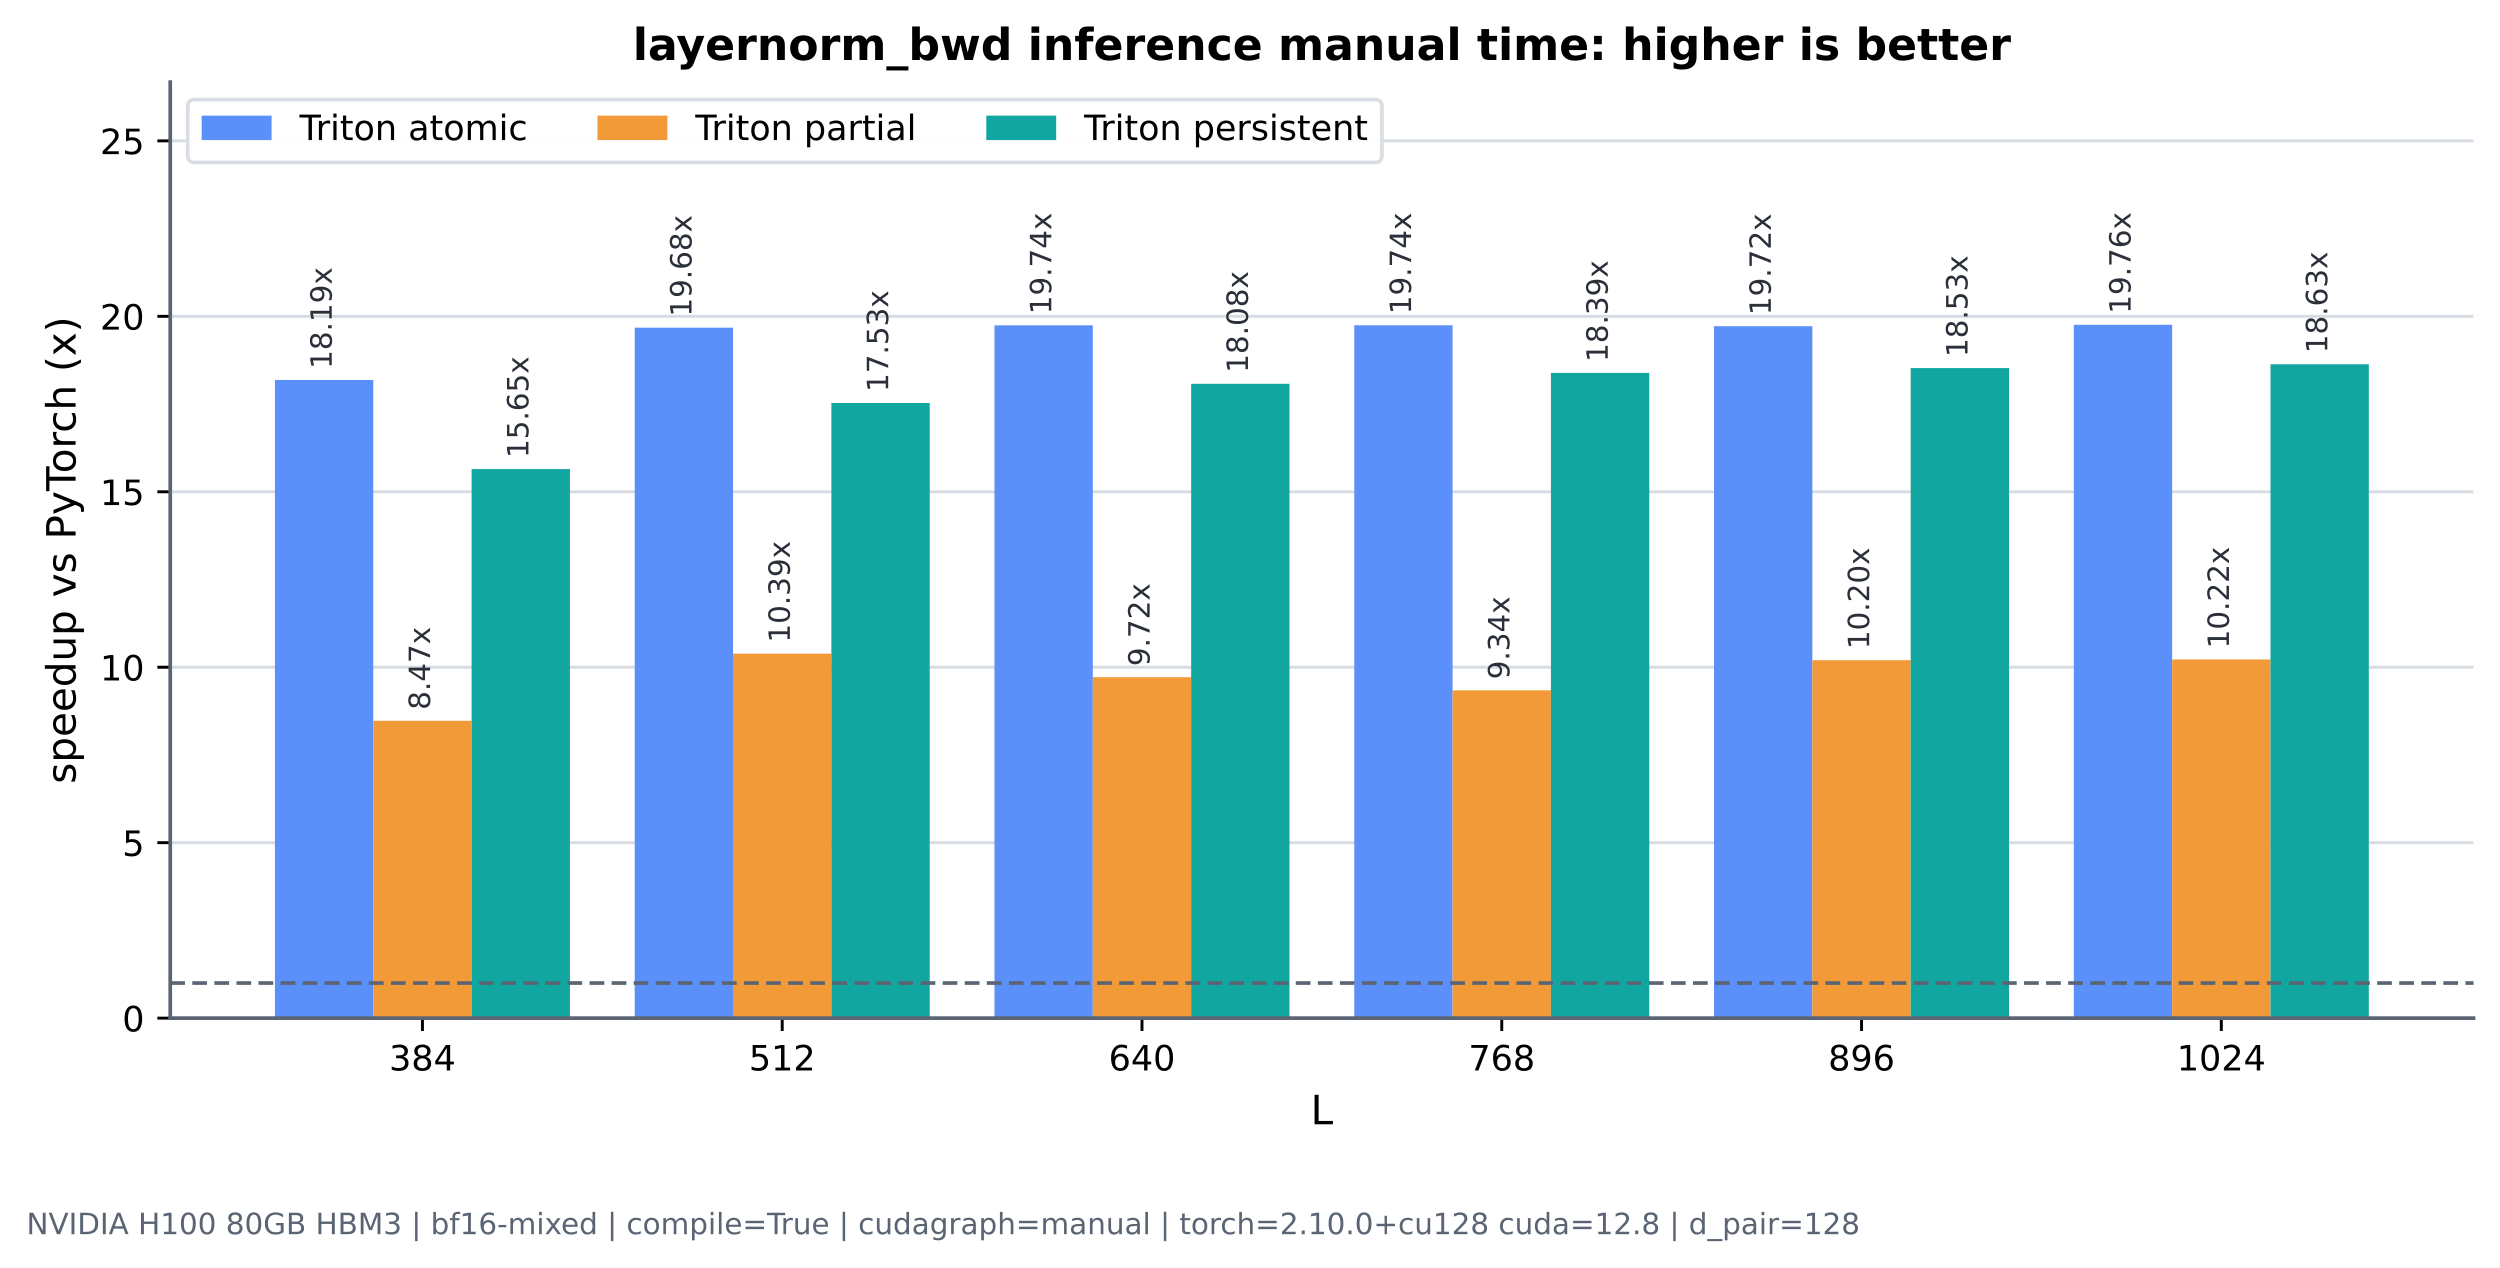
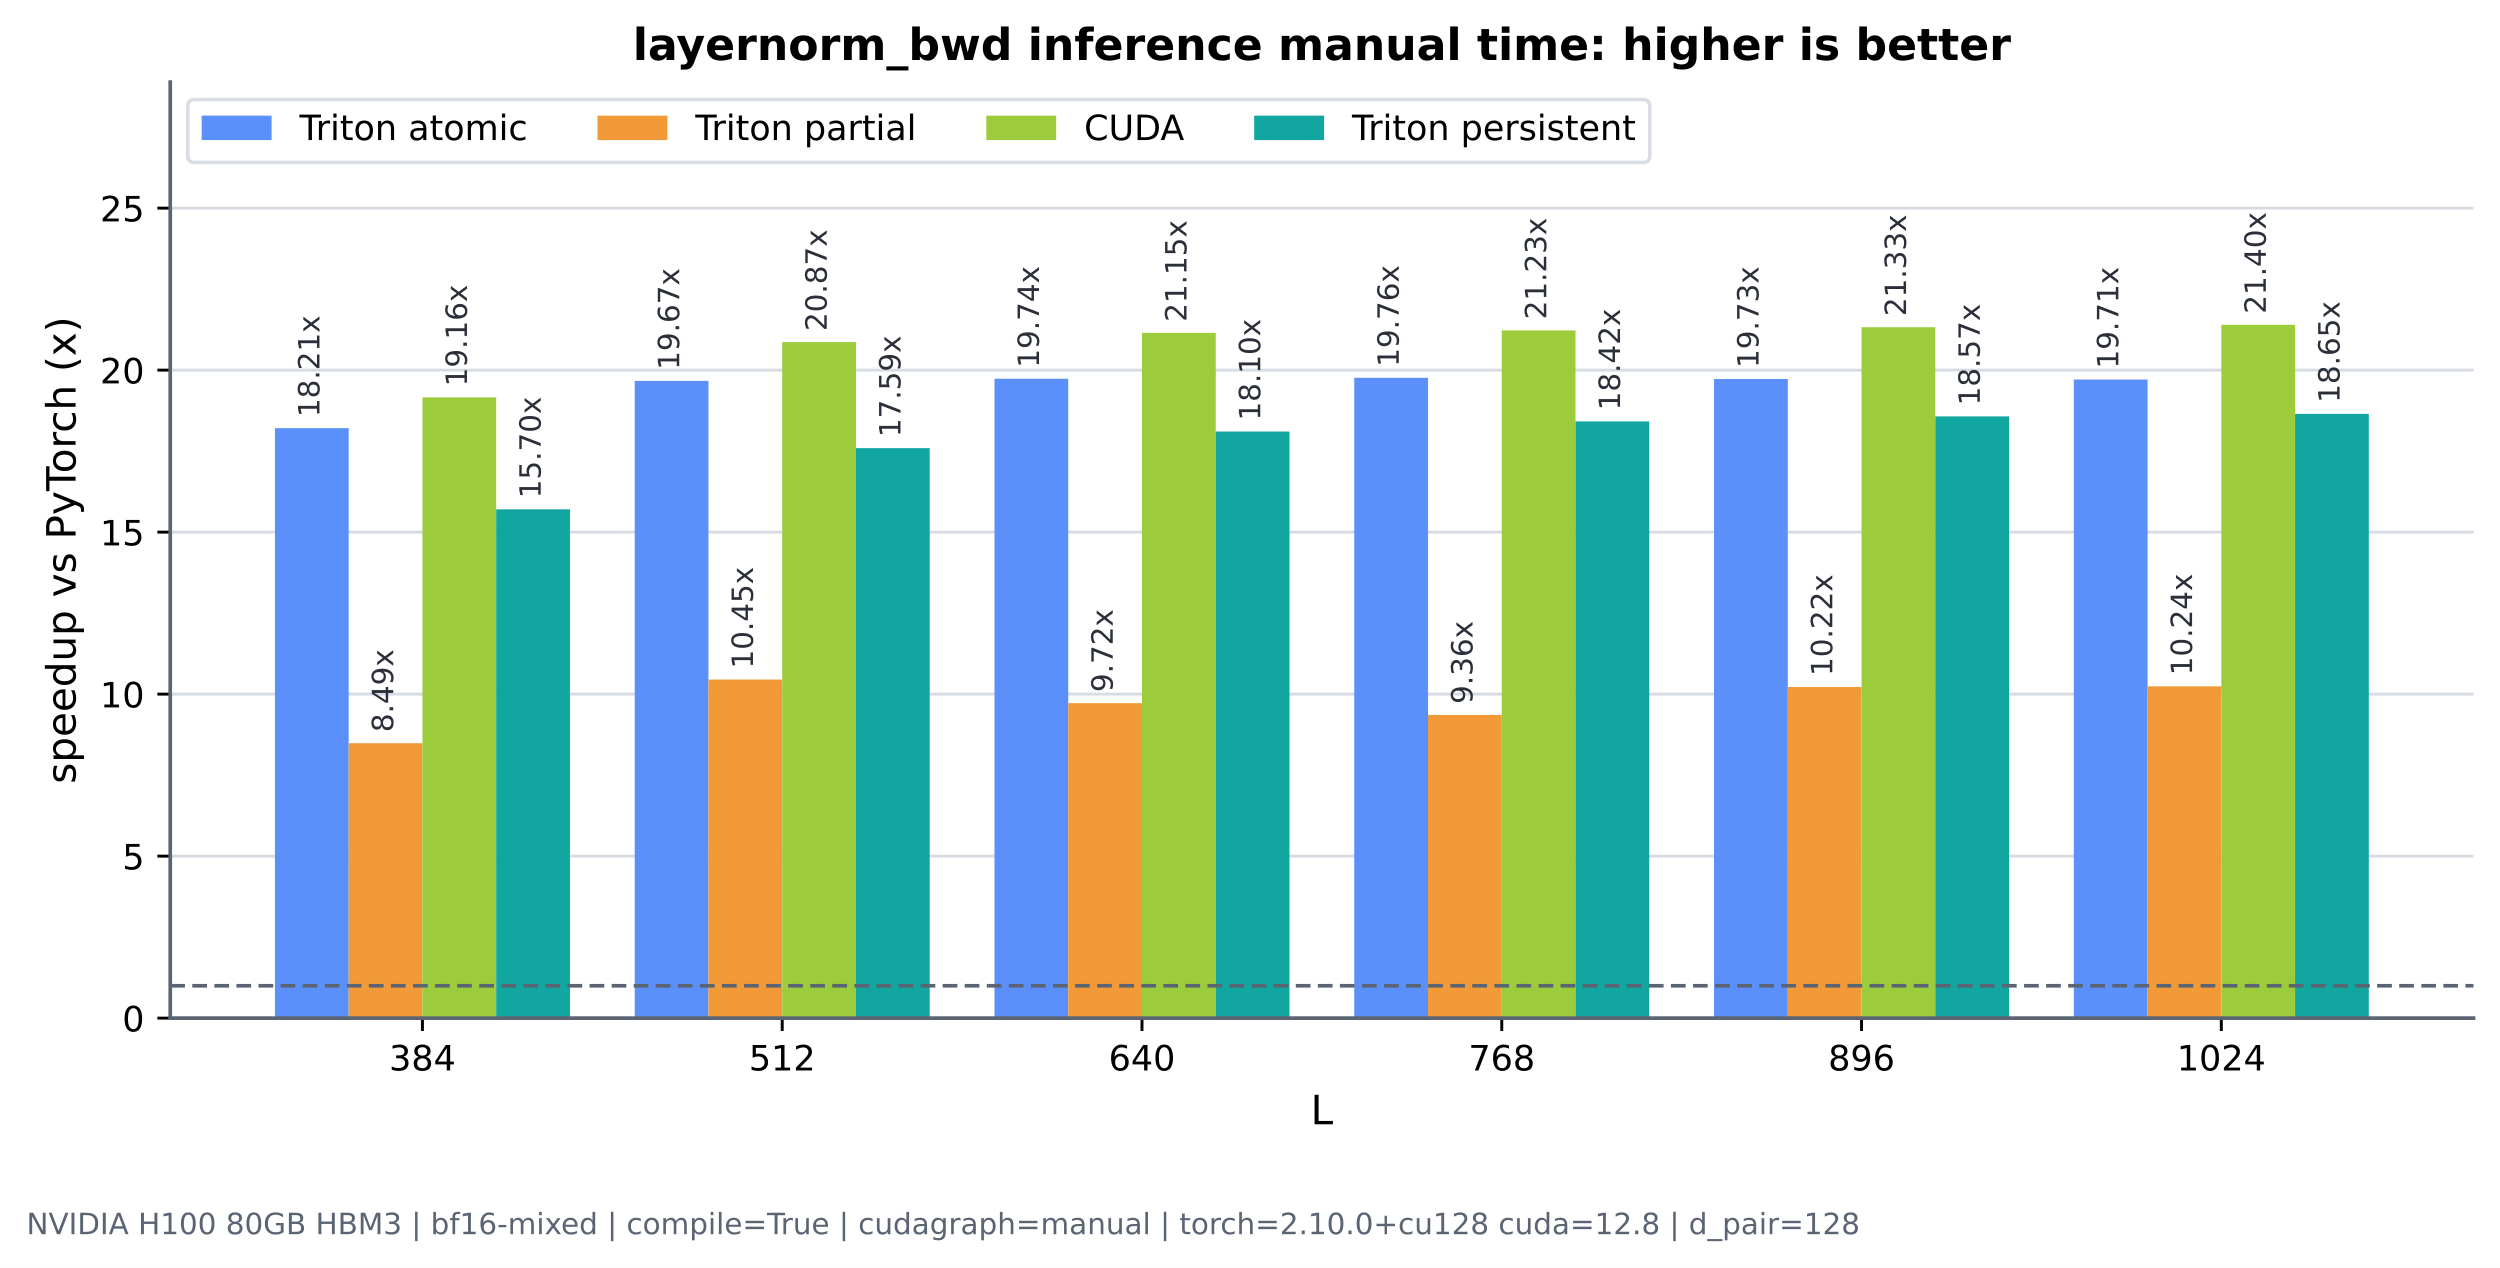
<svg xmlns="http://www.w3.org/2000/svg" xmlns:xlink="http://www.w3.org/1999/xlink" width="679.68pt" height="344.665pt" viewBox="0 0 679.68 344.665" version="1.1">
  <defs>
    <style type="text/css">*{stroke-linejoin: round; stroke-linecap: butt}</style>
  </defs>
  <g id="figure_1">
    <g id="patch_1">
      <path d="M 0 344.665  L 679.68 344.665  L 679.68 0  L 0 0  z " style="fill: #ffffff" />
    </g>
    <g id="axes_1">
      <g id="patch_2">
        <path d="M 46.283 276.805  L 672.48 276.805  L 672.48 22.318  L 46.283 22.318  z " style="fill: #ffffff" />
      </g>
      <g id="matplotlib.axis_1">
        <g id="xtick_1">
          <g id="line2d_1">
            <defs>
-               <path id="mda824e04b2" d="M 0 0  L 0 3.5  " style="stroke: #000000; stroke-width: 0.8" />
+               <path id="m2a8825646f" d="M 0 0  L 0 3.5  " style="stroke: #000000; stroke-width: 0.8" />
            </defs>
            <g>
-               <use xlink:href="#mda824e04b2" x="114.849" y="276.805" style="stroke: #000000; stroke-width: 0.8" />
+               <use xlink:href="#m2a8825646f" x="114.849" y="276.805" style="stroke: #000000; stroke-width: 0.8" />
            </g>
          </g>
          <g id="text_1">
            <text style="font-size: 9.5px; font-family: 'DejaVu Sans', 'Arial', 'Helvetica', sans-serif; text-anchor: middle" x="114.849" y="291.023" transform="rotate(-0 114.8493 291.0227)">384</text>
          </g>
        </g>
        <g id="xtick_2">
          <g id="line2d_2">
            <g>
-               <use xlink:href="#mda824e04b2" x="212.662" y="276.805" style="stroke: #000000; stroke-width: 0.8" />
+               <use xlink:href="#m2a8825646f" x="212.662" y="276.805" style="stroke: #000000; stroke-width: 0.8" />
            </g>
          </g>
          <g id="text_2">
            <text style="font-size: 9.5px; font-family: 'DejaVu Sans', 'Arial', 'Helvetica', sans-serif; text-anchor: middle" x="212.662" y="291.023" transform="rotate(-0 212.6621 291.0227)">512</text>
          </g>
        </g>
        <g id="xtick_3">
          <g id="line2d_3">
            <g>
-               <use xlink:href="#mda824e04b2" x="310.475" y="276.805" style="stroke: #000000; stroke-width: 0.8" />
+               <use xlink:href="#m2a8825646f" x="310.475" y="276.805" style="stroke: #000000; stroke-width: 0.8" />
            </g>
          </g>
          <g id="text_3">
            <text style="font-size: 9.5px; font-family: 'DejaVu Sans', 'Arial', 'Helvetica', sans-serif; text-anchor: middle" x="310.475" y="291.023" transform="rotate(-0 310.4749 291.0227)">640</text>
          </g>
        </g>
        <g id="xtick_4">
          <g id="line2d_4">
            <g>
-               <use xlink:href="#mda824e04b2" x="408.288" y="276.805" style="stroke: #000000; stroke-width: 0.8" />
+               <use xlink:href="#m2a8825646f" x="408.288" y="276.805" style="stroke: #000000; stroke-width: 0.8" />
            </g>
          </g>
          <g id="text_4">
            <text style="font-size: 9.5px; font-family: 'DejaVu Sans', 'Arial', 'Helvetica', sans-serif; text-anchor: middle" x="408.288" y="291.023" transform="rotate(-0 408.2877 291.0227)">768</text>
          </g>
        </g>
        <g id="xtick_5">
          <g id="line2d_5">
            <g>
-               <use xlink:href="#mda824e04b2" x="506.1" y="276.805" style="stroke: #000000; stroke-width: 0.8" />
+               <use xlink:href="#m2a8825646f" x="506.1" y="276.805" style="stroke: #000000; stroke-width: 0.8" />
            </g>
          </g>
          <g id="text_5">
            <text style="font-size: 9.5px; font-family: 'DejaVu Sans', 'Arial', 'Helvetica', sans-serif; text-anchor: middle" x="506.1" y="291.023" transform="rotate(-0 506.1005 291.0227)">896</text>
          </g>
        </g>
        <g id="xtick_6">
          <g id="line2d_6">
            <g>
-               <use xlink:href="#mda824e04b2" x="603.913" y="276.805" style="stroke: #000000; stroke-width: 0.8" />
+               <use xlink:href="#m2a8825646f" x="603.913" y="276.805" style="stroke: #000000; stroke-width: 0.8" />
            </g>
          </g>
          <g id="text_6">
            <text style="font-size: 9.5px; font-family: 'DejaVu Sans', 'Arial', 'Helvetica', sans-serif; text-anchor: middle" x="603.913" y="291.023" transform="rotate(-0 603.9132 291.0227)">1024</text>
          </g>
        </g>
        <g id="text_7">
          <text style="font-size: 11px; font-family: 'DejaVu Sans', 'Arial', 'Helvetica', sans-serif; text-anchor: middle" x="359.381" y="305.662" transform="rotate(-0 359.3813 305.6624)">L</text>
        </g>
      </g>
      <g id="matplotlib.axis_2">
        <g id="ytick_1">
          <g id="line2d_7">
-             <path d="M 46.283 276.805  L 672.48 276.805  " clip-path="url(#p039802eb93)" style="fill: none; stroke: #d7dce3; stroke-width: 0.8; stroke-linecap: square" />
+             <path d="M 46.283 276.805  L 672.48 276.805  " clip-path="url(#pdec5c0b102)" style="fill: none; stroke: #d7dce3; stroke-width: 0.8; stroke-linecap: square" />
          </g>
          <g id="line2d_8">
            <defs>
-               <path id="m40c9f92355" d="M 0 0  L -3.5 0  " style="stroke: #000000; stroke-width: 0.8" />
+               <path id="mae7133f3ff" d="M 0 0  L -3.5 0  " style="stroke: #000000; stroke-width: 0.8" />
            </defs>
            <g>
-               <use xlink:href="#m40c9f92355" x="46.283" y="276.805" style="stroke: #000000; stroke-width: 0.8" />
+               <use xlink:href="#mae7133f3ff" x="46.283" y="276.805" style="stroke: #000000; stroke-width: 0.8" />
            </g>
          </g>
          <g id="text_8">
            <text style="font-size: 9.5px; font-family: 'DejaVu Sans', 'Arial', 'Helvetica', sans-serif; text-anchor: end" x="39.283" y="280.414" transform="rotate(-0 39.28258 280.4138)">0</text>
          </g>
        </g>
        <g id="ytick_2">
          <g id="line2d_9">
-             <path d="M 46.283 229.103  L 672.48 229.103  " clip-path="url(#p039802eb93)" style="fill: none; stroke: #d7dce3; stroke-width: 0.8; stroke-linecap: square" />
+             <path d="M 46.283 232.762  L 672.48 232.762  " clip-path="url(#pdec5c0b102)" style="fill: none; stroke: #d7dce3; stroke-width: 0.8; stroke-linecap: square" />
          </g>
          <g id="line2d_10">
            <g>
-               <use xlink:href="#m40c9f92355" x="46.283" y="229.103" style="stroke: #000000; stroke-width: 0.8" />
+               <use xlink:href="#mae7133f3ff" x="46.283" y="232.762" style="stroke: #000000; stroke-width: 0.8" />
            </g>
          </g>
          <g id="text_9">
-             <text style="font-size: 9.5px; font-family: 'DejaVu Sans', 'Arial', 'Helvetica', sans-serif; text-anchor: end" x="39.283" y="232.712" transform="rotate(-0 39.28258 232.7119)">5</text>
+             <text style="font-size: 9.5px; font-family: 'DejaVu Sans', 'Arial', 'Helvetica', sans-serif; text-anchor: end" x="39.283" y="236.37" transform="rotate(-0 39.28258 236.3704)">5</text>
          </g>
        </g>
        <g id="ytick_3">
          <g id="line2d_11">
-             <path d="M 46.283 181.401  L 672.48 181.401  " clip-path="url(#p039802eb93)" style="fill: none; stroke: #d7dce3; stroke-width: 0.8; stroke-linecap: square" />
+             <path d="M 46.283 188.718  L 672.48 188.718  " clip-path="url(#pdec5c0b102)" style="fill: none; stroke: #d7dce3; stroke-width: 0.8; stroke-linecap: square" />
          </g>
          <g id="line2d_12">
            <g>
-               <use xlink:href="#m40c9f92355" x="46.283" y="181.401" style="stroke: #000000; stroke-width: 0.8" />
+               <use xlink:href="#mae7133f3ff" x="46.283" y="188.718" style="stroke: #000000; stroke-width: 0.8" />
            </g>
          </g>
          <g id="text_10">
-             <text style="font-size: 9.5px; font-family: 'DejaVu Sans', 'Arial', 'Helvetica', sans-serif; text-anchor: end" x="39.283" y="185.01" transform="rotate(-0 39.28258 185.01)">10</text>
+             <text style="font-size: 9.5px; font-family: 'DejaVu Sans', 'Arial', 'Helvetica', sans-serif; text-anchor: end" x="39.283" y="192.327" transform="rotate(-0 39.28258 192.327)">10</text>
          </g>
        </g>
        <g id="ytick_4">
          <g id="line2d_13">
-             <path d="M 46.283 133.699  L 672.48 133.699  " clip-path="url(#p039802eb93)" style="fill: none; stroke: #d7dce3; stroke-width: 0.8; stroke-linecap: square" />
+             <path d="M 46.283 144.675  L 672.48 144.675  " clip-path="url(#pdec5c0b102)" style="fill: none; stroke: #d7dce3; stroke-width: 0.8; stroke-linecap: square" />
          </g>
          <g id="line2d_14">
            <g>
-               <use xlink:href="#m40c9f92355" x="46.283" y="133.699" style="stroke: #000000; stroke-width: 0.8" />
+               <use xlink:href="#mae7133f3ff" x="46.283" y="144.675" style="stroke: #000000; stroke-width: 0.8" />
            </g>
          </g>
          <g id="text_11">
-             <text style="font-size: 9.5px; font-family: 'DejaVu Sans', 'Arial', 'Helvetica', sans-serif; text-anchor: end" x="39.283" y="137.308" transform="rotate(-0 39.28258 137.3082)">15</text>
+             <text style="font-size: 9.5px; font-family: 'DejaVu Sans', 'Arial', 'Helvetica', sans-serif; text-anchor: end" x="39.283" y="148.284" transform="rotate(-0 39.28258 148.2835)">15</text>
          </g>
        </g>
        <g id="ytick_5">
          <g id="line2d_15">
-             <path d="M 46.283 85.997  L 672.48 85.997  " clip-path="url(#p039802eb93)" style="fill: none; stroke: #d7dce3; stroke-width: 0.8; stroke-linecap: square" />
+             <path d="M 46.283 100.631  L 672.48 100.631  " clip-path="url(#pdec5c0b102)" style="fill: none; stroke: #d7dce3; stroke-width: 0.8; stroke-linecap: square" />
          </g>
          <g id="line2d_16">
            <g>
-               <use xlink:href="#m40c9f92355" x="46.283" y="85.997" style="stroke: #000000; stroke-width: 0.8" />
+               <use xlink:href="#mae7133f3ff" x="46.283" y="100.631" style="stroke: #000000; stroke-width: 0.8" />
            </g>
          </g>
          <g id="text_12">
-             <text style="font-size: 9.5px; font-family: 'DejaVu Sans', 'Arial', 'Helvetica', sans-serif; text-anchor: end" x="39.283" y="89.606" transform="rotate(-0 39.28258 89.60627)">20</text>
+             <text style="font-size: 9.5px; font-family: 'DejaVu Sans', 'Arial', 'Helvetica', sans-serif; text-anchor: end" x="39.283" y="104.24" transform="rotate(-0 39.28258 104.2401)">20</text>
          </g>
        </g>
        <g id="ytick_6">
          <g id="line2d_17">
-             <path d="M 46.283 38.295  L 672.48 38.295  " clip-path="url(#p039802eb93)" style="fill: none; stroke: #d7dce3; stroke-width: 0.8; stroke-linecap: square" />
+             <path d="M 46.283 56.588  L 672.48 56.588  " clip-path="url(#pdec5c0b102)" style="fill: none; stroke: #d7dce3; stroke-width: 0.8; stroke-linecap: square" />
          </g>
          <g id="line2d_18">
            <g>
-               <use xlink:href="#m40c9f92355" x="46.283" y="38.295" style="stroke: #000000; stroke-width: 0.8" />
+               <use xlink:href="#mae7133f3ff" x="46.283" y="56.588" style="stroke: #000000; stroke-width: 0.8" />
            </g>
          </g>
          <g id="text_13">
-             <text style="font-size: 9.5px; font-family: 'DejaVu Sans', 'Arial', 'Helvetica', sans-serif; text-anchor: end" x="39.283" y="41.904" transform="rotate(-0 39.28258 41.90439)">25</text>
+             <text style="font-size: 9.5px; font-family: 'DejaVu Sans', 'Arial', 'Helvetica', sans-serif; text-anchor: end" x="39.283" y="60.197" transform="rotate(-0 39.28258 60.19668)">25</text>
          </g>
        </g>
        <g id="text_14">
          <text style="font-size: 11px; font-family: 'DejaVu Sans', 'Arial', 'Helvetica', sans-serif; text-anchor: middle" x="20.551" y="149.562" transform="rotate(-90 20.55125 149.5615)">speedup vs PyTorch (x)</text>
        </g>
      </g>
      <g id="patch_3">
-         <path d="M 74.746 276.805  L 101.482 276.805  L 101.482 103.285  L 74.746 103.285  z " clip-path="url(#p039802eb93)" style="fill: #5b8ff9" />
+         <path d="M 74.746 276.805  L 94.798 276.805  L 94.798 116.398  L 74.746 116.398  z " clip-path="url(#pdec5c0b102)" style="fill: #5b8ff9" />
      </g>
      <g id="patch_4">
-         <path d="M 172.559 276.805  L 199.294 276.805  L 199.294 89.085  L 172.559 89.085  z " clip-path="url(#p039802eb93)" style="fill: #5b8ff9" />
+         <path d="M 172.559 276.805  L 192.61 276.805  L 192.61 103.542  L 172.559 103.542  z " clip-path="url(#pdec5c0b102)" style="fill: #5b8ff9" />
      </g>
      <g id="patch_5">
-         <path d="M 270.372 276.805  L 297.107 276.805  L 297.107 88.444  L 270.372 88.444  z " clip-path="url(#p039802eb93)" style="fill: #5b8ff9" />
+         <path d="M 270.372 276.805  L 290.423 276.805  L 290.423 102.963  L 270.372 102.963  z " clip-path="url(#pdec5c0b102)" style="fill: #5b8ff9" />
      </g>
      <g id="patch_6">
-         <path d="M 368.184 276.805  L 394.92 276.805  L 394.92 88.434  L 368.184 88.434  z " clip-path="url(#p039802eb93)" style="fill: #5b8ff9" />
+         <path d="M 368.184 276.805  L 388.236 276.805  L 388.236 102.72  L 368.184 102.72  z " clip-path="url(#pdec5c0b102)" style="fill: #5b8ff9" />
      </g>
      <g id="patch_7">
-         <path d="M 465.997 276.805  L 492.733 276.805  L 492.733 88.677  L 465.997 88.677  z " clip-path="url(#p039802eb93)" style="fill: #5b8ff9" />
+         <path d="M 465.997 276.805  L 486.049 276.805  L 486.049 103.039  L 465.997 103.039  z " clip-path="url(#pdec5c0b102)" style="fill: #5b8ff9" />
      </g>
      <g id="patch_8">
-         <path d="M 563.81 276.805  L 590.545 276.805  L 590.545 88.296  L 563.81 88.296  z " clip-path="url(#p039802eb93)" style="fill: #5b8ff9" />
+         <path d="M 563.81 276.805  L 583.862 276.805  L 583.862 103.189  L 563.81 103.189  z " clip-path="url(#pdec5c0b102)" style="fill: #5b8ff9" />
      </g>
      <g id="patch_9">
-         <path d="M 101.482 276.805  L 128.217 276.805  L 128.217 195.972  L 101.482 195.972  z " clip-path="url(#p039802eb93)" style="fill: #f29a38" />
+         <path d="M 94.798 276.805  L 114.849 276.805  L 114.849 202.05  L 94.798 202.05  z " clip-path="url(#pdec5c0b102)" style="fill: #f29a38" />
      </g>
      <g id="patch_10">
-         <path d="M 199.294 276.805  L 226.03 276.805  L 226.03 177.707  L 199.294 177.707  z " clip-path="url(#p039802eb93)" style="fill: #f29a38" />
+         <path d="M 192.61 276.805  L 212.662 276.805  L 212.662 184.752  L 192.61 184.752  z " clip-path="url(#pdec5c0b102)" style="fill: #f29a38" />
      </g>
      <g id="patch_11">
-         <path d="M 297.107 276.805  L 323.843 276.805  L 323.843 184.11  L 297.107 184.11  z " clip-path="url(#p039802eb93)" style="fill: #f29a38" />
+         <path d="M 290.423 276.805  L 310.475 276.805  L 310.475 191.159  L 290.423 191.159  z " clip-path="url(#pdec5c0b102)" style="fill: #f29a38" />
      </g>
      <g id="patch_12">
-         <path d="M 394.92 276.805  L 421.655 276.805  L 421.655 187.687  L 394.92 187.687  z " clip-path="url(#p039802eb93)" style="fill: #f29a38" />
+         <path d="M 388.236 276.805  L 408.288 276.805  L 408.288 194.374  L 388.236 194.374  z " clip-path="url(#pdec5c0b102)" style="fill: #f29a38" />
      </g>
      <g id="patch_13">
-         <path d="M 492.733 276.805  L 519.468 276.805  L 519.468 179.492  L 492.733 179.492  z " clip-path="url(#p039802eb93)" style="fill: #f29a38" />
+         <path d="M 486.049 276.805  L 506.1 276.805  L 506.1 186.777  L 486.049 186.777  z " clip-path="url(#pdec5c0b102)" style="fill: #f29a38" />
      </g>
      <g id="patch_14">
-         <path d="M 590.545 276.805  L 617.281 276.805  L 617.281 179.285  L 590.545 179.285  z " clip-path="url(#p039802eb93)" style="fill: #f29a38" />
+         <path d="M 583.862 276.805  L 603.913 276.805  L 603.913 186.596  L 583.862 186.596  z " clip-path="url(#pdec5c0b102)" style="fill: #f29a38" />
      </g>
      <g id="patch_15">
-         <path d="M 128.217 276.805  L 154.953 276.805  L 154.953 127.517  L 128.217 127.517  z " clip-path="url(#p039802eb93)" style="fill: #11a6a0" />
+         <path d="M 114.849 276.805  L 134.901 276.805  L 134.901 108.036  L 114.849 108.036  z " clip-path="url(#pdec5c0b102)" style="fill: #9ccc3c" />
      </g>
      <g id="patch_16">
-         <path d="M 226.03 276.805  L 252.765 276.805  L 252.765 109.562  L 226.03 109.562  z " clip-path="url(#p039802eb93)" style="fill: #11a6a0" />
+         <path d="M 212.662 276.805  L 232.714 276.805  L 232.714 93.001  L 212.662 93.001  z " clip-path="url(#pdec5c0b102)" style="fill: #9ccc3c" />
      </g>
      <g id="patch_17">
-         <path d="M 323.843 276.805  L 350.578 276.805  L 350.578 104.348  L 323.843 104.348  z " clip-path="url(#p039802eb93)" style="fill: #11a6a0" />
+         <path d="M 310.475 276.805  L 330.527 276.805  L 330.527 90.493  L 310.475 90.493  z " clip-path="url(#pdec5c0b102)" style="fill: #9ccc3c" />
      </g>
      <g id="patch_18">
-         <path d="M 421.655 276.805  L 448.391 276.805  L 448.391 101.398  L 421.655 101.398  z " clip-path="url(#p039802eb93)" style="fill: #11a6a0" />
+         <path d="M 408.288 276.805  L 428.339 276.805  L 428.339 89.824  L 408.288 89.824  z " clip-path="url(#pdec5c0b102)" style="fill: #9ccc3c" />
      </g>
      <g id="patch_19">
-         <path d="M 519.468 276.805  L 546.204 276.805  L 546.204 100.063  L 519.468 100.063  z " clip-path="url(#p039802eb93)" style="fill: #11a6a0" />
+         <path d="M 506.1 276.805  L 526.152 276.805  L 526.152 88.949  L 506.1 88.949  z " clip-path="url(#pdec5c0b102)" style="fill: #9ccc3c" />
      </g>
      <g id="patch_20">
-         <path d="M 617.281 276.805  L 644.016 276.805  L 644.016 99.033  L 617.281 99.033  z " clip-path="url(#p039802eb93)" style="fill: #11a6a0" />
+         <path d="M 603.913 276.805  L 623.965 276.805  L 623.965 88.296  L 603.913 88.296  z " clip-path="url(#pdec5c0b102)" style="fill: #9ccc3c" />
+       </g>
+       <g id="patch_21">
+         <path d="M 134.901 276.805  L 154.953 276.805  L 154.953 138.475  L 134.901 138.475  z " clip-path="url(#pdec5c0b102)" style="fill: #11a6a0" />
+       </g>
+       <g id="patch_22">
+         <path d="M 232.714 276.805  L 252.765 276.805  L 252.765 121.843  L 232.714 121.843  z " clip-path="url(#pdec5c0b102)" style="fill: #11a6a0" />
+       </g>
+       <g id="patch_23">
+         <path d="M 330.527 276.805  L 350.578 276.805  L 350.578 117.331  L 330.527 117.331  z " clip-path="url(#pdec5c0b102)" style="fill: #11a6a0" />
+       </g>
+       <g id="patch_24">
+         <path d="M 428.339 276.805  L 448.391 276.805  L 448.391 114.565  L 428.339 114.565  z " clip-path="url(#pdec5c0b102)" style="fill: #11a6a0" />
+       </g>
+       <g id="patch_25">
+         <path d="M 526.152 276.805  L 546.204 276.805  L 546.204 113.213  L 526.152 113.213  z " clip-path="url(#pdec5c0b102)" style="fill: #11a6a0" />
+       </g>
+       <g id="patch_26">
+         <path d="M 623.965 276.805  L 644.016 276.805  L 644.016 112.518  L 623.965 112.518  z " clip-path="url(#pdec5c0b102)" style="fill: #11a6a0" />
      </g>
      <g id="line2d_19">
-         <path d="M 46.283 267.265  L 672.48 267.265  " clip-path="url(#p039802eb93)" style="fill: none; stroke-dasharray: 4,2; stroke-dashoffset: 0; stroke: #5a6473" />
-       </g>
-       <g id="patch_21">
+         <path d="M 46.283 267.996  L 672.48 267.996  " clip-path="url(#pdec5c0b102)" style="fill: none; stroke-dasharray: 4,2; stroke-dashoffset: 0; stroke: #5a6473" />
+       </g>
+       <g id="patch_27">
        <path d="M 46.283 276.805  L 46.283 22.318  " style="fill: none; stroke: #5a6473; stroke-linejoin: miter; stroke-linecap: square" />
      </g>
-       <g id="patch_22">
+       <g id="patch_28">
        <path d="M 46.283 276.805  L 672.48 276.805  " style="fill: none; stroke: #5a6473; stroke-linejoin: miter; stroke-linecap: square" />
      </g>
      <g id="text_15">
-         <text style="font-size: 8px; font-family: 'DejaVu Sans', 'Arial', 'Helvetica', sans-serif; fill: #2a2f3a" transform="translate(90.19197 100.2851) rotate(-90)">18.19x</text>
+         <text style="font-size: 8px; font-family: 'DejaVu Sans', 'Arial', 'Helvetica', sans-serif; fill: #2a2f3a" transform="translate(86.85003 113.3979) rotate(-90)">18.21x</text>
      </g>
      <g id="text_16">
-         <text style="font-size: 8px; font-family: 'DejaVu Sans', 'Arial', 'Helvetica', sans-serif; fill: #2a2f3a" transform="translate(188.0048 86.08483) rotate(-90)">19.68x</text>
+         <text style="font-size: 8px; font-family: 'DejaVu Sans', 'Arial', 'Helvetica', sans-serif; fill: #2a2f3a" transform="translate(184.6628 100.542) rotate(-90)">19.67x</text>
      </g>
      <g id="text_17">
-         <text style="font-size: 8px; font-family: 'DejaVu Sans', 'Arial', 'Helvetica', sans-serif; fill: #2a2f3a" transform="translate(285.8175 85.44416) rotate(-90)">19.74x</text>
+         <text style="font-size: 8px; font-family: 'DejaVu Sans', 'Arial', 'Helvetica', sans-serif; fill: #2a2f3a" transform="translate(282.4756 99.96314) rotate(-90)">19.74x</text>
      </g>
      <g id="text_18">
-         <text style="font-size: 8px; font-family: 'DejaVu Sans', 'Arial', 'Helvetica', sans-serif; fill: #2a2f3a" transform="translate(383.6303 85.4336) rotate(-90)">19.74x</text>
+         <text style="font-size: 8px; font-family: 'DejaVu Sans', 'Arial', 'Helvetica', sans-serif; fill: #2a2f3a" transform="translate(380.2884 99.72046) rotate(-90)">19.76x</text>
      </g>
      <g id="text_19">
-         <text style="font-size: 8px; font-family: 'DejaVu Sans', 'Arial', 'Helvetica', sans-serif; fill: #2a2f3a" transform="translate(481.4431 85.67667) rotate(-90)">19.72x</text>
+         <text style="font-size: 8px; font-family: 'DejaVu Sans', 'Arial', 'Helvetica', sans-serif; fill: #2a2f3a" transform="translate(478.1012 100.039) rotate(-90)">19.73x</text>
      </g>
      <g id="text_20">
-         <text style="font-size: 8px; font-family: 'DejaVu Sans', 'Arial', 'Helvetica', sans-serif; fill: #2a2f3a" transform="translate(579.2559 85.29619) rotate(-90)">19.76x</text>
+         <text style="font-size: 8px; font-family: 'DejaVu Sans', 'Arial', 'Helvetica', sans-serif; fill: #2a2f3a" transform="translate(575.9139 100.1891) rotate(-90)">19.71x</text>
      </g>
      <g id="text_21">
-         <text style="font-size: 8px; font-family: 'DejaVu Sans', 'Arial', 'Helvetica', sans-serif; fill: #2a2f3a" transform="translate(116.9275 192.9722) rotate(-90)">8.47x</text>
+         <text style="font-size: 8px; font-family: 'DejaVu Sans', 'Arial', 'Helvetica', sans-serif; fill: #2a2f3a" transform="translate(106.9017 199.0504) rotate(-90)">8.49x</text>
      </g>
      <g id="text_22">
-         <text style="font-size: 8px; font-family: 'DejaVu Sans', 'Arial', 'Helvetica', sans-serif; fill: #2a2f3a" transform="translate(214.7402 174.7074) rotate(-90)">10.39x</text>
+         <text style="font-size: 8px; font-family: 'DejaVu Sans', 'Arial', 'Helvetica', sans-serif; fill: #2a2f3a" transform="translate(204.7144 181.7518) rotate(-90)">10.45x</text>
      </g>
      <g id="text_23">
-         <text style="font-size: 8px; font-family: 'DejaVu Sans', 'Arial', 'Helvetica', sans-serif; fill: #2a2f3a" transform="translate(312.553 181.1104) rotate(-90)">9.72x</text>
+         <text style="font-size: 8px; font-family: 'DejaVu Sans', 'Arial', 'Helvetica', sans-serif; fill: #2a2f3a" transform="translate(302.5272 188.1594) rotate(-90)">9.72x</text>
      </g>
      <g id="text_24">
-         <text style="font-size: 8px; font-family: 'DejaVu Sans', 'Arial', 'Helvetica', sans-serif; fill: #2a2f3a" transform="translate(410.3658 184.6875) rotate(-90)">9.34x</text>
+         <text style="font-size: 8px; font-family: 'DejaVu Sans', 'Arial', 'Helvetica', sans-serif; fill: #2a2f3a" transform="translate(400.34 191.3738) rotate(-90)">9.36x</text>
      </g>
      <g id="text_25">
-         <text style="font-size: 8px; font-family: 'DejaVu Sans', 'Arial', 'Helvetica', sans-serif; fill: #2a2f3a" transform="translate(508.1786 176.4921) rotate(-90)">10.20x</text>
+         <text style="font-size: 8px; font-family: 'DejaVu Sans', 'Arial', 'Helvetica', sans-serif; fill: #2a2f3a" transform="translate(498.1528 183.7774) rotate(-90)">10.22x</text>
      </g>
      <g id="text_26">
-         <text style="font-size: 8px; font-family: 'DejaVu Sans', 'Arial', 'Helvetica', sans-serif; fill: #2a2f3a" transform="translate(605.9914 176.2847) rotate(-90)">10.22x</text>
+         <text style="font-size: 8px; font-family: 'DejaVu Sans', 'Arial', 'Helvetica', sans-serif; fill: #2a2f3a" transform="translate(595.9656 183.5958) rotate(-90)">10.24x</text>
      </g>
      <g id="text_27">
-         <text style="font-size: 8px; font-family: 'DejaVu Sans', 'Arial', 'Helvetica', sans-serif; fill: #2a2f3a" transform="translate(143.663 124.5169) rotate(-90)">15.65x</text>
+         <text style="font-size: 8px; font-family: 'DejaVu Sans', 'Arial', 'Helvetica', sans-serif; fill: #2a2f3a" transform="translate(126.9533 105.0358) rotate(-90)">19.16x</text>
      </g>
      <g id="text_28">
-         <text style="font-size: 8px; font-family: 'DejaVu Sans', 'Arial', 'Helvetica', sans-serif; fill: #2a2f3a" transform="translate(241.4757 106.5625) rotate(-90)">17.53x</text>
+         <text style="font-size: 8px; font-family: 'DejaVu Sans', 'Arial', 'Helvetica', sans-serif; fill: #2a2f3a" transform="translate(224.7661 90.00147) rotate(-90)">20.87x</text>
      </g>
      <g id="text_29">
-         <text style="font-size: 8px; font-family: 'DejaVu Sans', 'Arial', 'Helvetica', sans-serif; fill: #2a2f3a" transform="translate(339.2885 101.3482) rotate(-90)">18.08x</text>
+         <text style="font-size: 8px; font-family: 'DejaVu Sans', 'Arial', 'Helvetica', sans-serif; fill: #2a2f3a" transform="translate(322.5788 87.49332) rotate(-90)">21.15x</text>
      </g>
      <g id="text_30">
-         <text style="font-size: 8px; font-family: 'DejaVu Sans', 'Arial', 'Helvetica', sans-serif; fill: #2a2f3a" transform="translate(437.1013 98.39843) rotate(-90)">18.39x</text>
+         <text style="font-size: 8px; font-family: 'DejaVu Sans', 'Arial', 'Helvetica', sans-serif; fill: #2a2f3a" transform="translate(420.3916 86.8237) rotate(-90)">21.23x</text>
      </g>
      <g id="text_31">
-         <text style="font-size: 8px; font-family: 'DejaVu Sans', 'Arial', 'Helvetica', sans-serif; fill: #2a2f3a" transform="translate(534.9141 97.06333) rotate(-90)">18.53x</text>
+         <text style="font-size: 8px; font-family: 'DejaVu Sans', 'Arial', 'Helvetica', sans-serif; fill: #2a2f3a" transform="translate(518.2044 85.9487) rotate(-90)">21.33x</text>
      </g>
      <g id="text_32">
-         <text style="font-size: 8px; font-family: 'DejaVu Sans', 'Arial', 'Helvetica', sans-serif; fill: #2a2f3a" transform="translate(632.7269 96.0333) rotate(-90)">18.63x</text>
+         <text style="font-size: 8px; font-family: 'DejaVu Sans', 'Arial', 'Helvetica', sans-serif; fill: #2a2f3a" transform="translate(616.0172 85.29619) rotate(-90)">21.40x</text>
      </g>
      <g id="text_33">
+         <text style="font-size: 8px; font-family: 'DejaVu Sans', 'Arial', 'Helvetica', sans-serif; fill: #2a2f3a" transform="translate(147.0049 135.4753) rotate(-90)">15.70x</text>
+       </g>
+       <g id="text_34">
+         <text style="font-size: 8px; font-family: 'DejaVu Sans', 'Arial', 'Helvetica', sans-serif; fill: #2a2f3a" transform="translate(244.8177 118.8434) rotate(-90)">17.59x</text>
+       </g>
+       <g id="text_35">
+         <text style="font-size: 8px; font-family: 'DejaVu Sans', 'Arial', 'Helvetica', sans-serif; fill: #2a2f3a" transform="translate(342.6305 114.3308) rotate(-90)">18.10x</text>
+       </g>
+       <g id="text_36">
+         <text style="font-size: 8px; font-family: 'DejaVu Sans', 'Arial', 'Helvetica', sans-serif; fill: #2a2f3a" transform="translate(440.4432 111.5652) rotate(-90)">18.42x</text>
+       </g>
+       <g id="text_37">
+         <text style="font-size: 8px; font-family: 'DejaVu Sans', 'Arial', 'Helvetica', sans-serif; fill: #2a2f3a" transform="translate(538.256 110.2133) rotate(-90)">18.57x</text>
+       </g>
+       <g id="text_38">
+         <text style="font-size: 8px; font-family: 'DejaVu Sans', 'Arial', 'Helvetica', sans-serif; fill: #2a2f3a" transform="translate(636.0688 109.5177) rotate(-90)">18.65x</text>
+       </g>
+       <g id="text_39">
        <text style="font-weight: 700; font-size: 12px; font-family: 'DejaVu Sans', 'Arial', 'Helvetica', sans-serif; text-anchor: middle" x="359.381" y="16.318" transform="rotate(-0 359.3813 16.31812)">layernorm_bwd inference manual time: higher is better</text>
      </g>
      <g id="legend_1">
-         <g id="patch_23">
-           <path d="M 52.933 44.169  L 373.805 44.169  Q 375.705 44.169 375.705 42.269  L 375.705 28.968  Q 375.705 27.068 373.805 27.068  L 52.933 27.068  Q 51.033 27.068 51.033 28.968  L 51.033 42.269  Q 51.033 44.169 52.933 44.169  z " style="fill: #ffffff; opacity: 0.95; stroke: #d7dce3; stroke-linejoin: miter" />
-         </g>
-         <g id="patch_24">
+         <g id="patch_29">
+           <path d="M 52.933 44.169  L 446.639 44.169  Q 448.539 44.169 448.539 42.269  L 448.539 28.968  Q 448.539 27.068 446.639 27.068  L 52.933 27.068  Q 51.033 27.068 51.033 28.968  L 51.033 42.269  Q 51.033 44.169 52.933 44.169  z " style="fill: #ffffff; opacity: 0.95; stroke: #d7dce3; stroke-linejoin: miter" />
+         </g>
+         <g id="patch_30">
          <path d="M 54.833 38.087  L 73.833 38.087  L 73.833 31.437  L 54.833 31.437  z " style="fill: #5b8ff9" />
        </g>
-         <g id="text_34">
+         <g id="text_40">
          <text style="font-size: 9.5px; font-family: 'DejaVu Sans', 'Arial', 'Helvetica', sans-serif; text-anchor: start" x="81.433" y="38.087" transform="rotate(-0 81.43258 38.08664)">Triton atomic</text>
        </g>
-         <g id="patch_25">
+         <g id="patch_31">
          <path d="M 162.435 38.087  L 181.435 38.087  L 181.435 31.437  L 162.435 31.437  z " style="fill: #f29a38" />
        </g>
-         <g id="text_35">
+         <g id="text_41">
          <text style="font-size: 9.5px; font-family: 'DejaVu Sans', 'Arial', 'Helvetica', sans-serif; text-anchor: start" x="189.035" y="38.087" transform="rotate(-0 189.0349 38.08664)">Triton partial</text>
        </g>
-         <g id="patch_26">
-           <path d="M 268.145 38.087  L 287.145 38.087  L 287.145 31.437  L 268.145 31.437  z " style="fill: #11a6a0" />
-         </g>
-         <g id="text_36">
-           <text style="font-size: 9.5px; font-family: 'DejaVu Sans', 'Arial', 'Helvetica', sans-serif; text-anchor: start" x="294.745" y="38.087" transform="rotate(-0 294.7447 38.08664)">Triton persistent</text>
+         <g id="patch_32">
+           <path d="M 268.145 38.087  L 287.145 38.087  L 287.145 31.437  L 268.145 31.437  z " style="fill: #9ccc3c" />
+         </g>
+         <g id="text_42">
+           <text style="font-size: 9.5px; font-family: 'DejaVu Sans', 'Arial', 'Helvetica', sans-serif; text-anchor: start" x="294.745" y="38.087" transform="rotate(-0 294.7447 38.08664)">CUDA</text>
+         </g>
+         <g id="patch_33">
+           <path d="M 340.979 38.087  L 359.979 38.087  L 359.979 31.437  L 340.979 31.437  z " style="fill: #11a6a0" />
+         </g>
+         <g id="text_43">
+           <text style="font-size: 9.5px; font-family: 'DejaVu Sans', 'Arial', 'Helvetica', sans-serif; text-anchor: start" x="367.579" y="38.087" transform="rotate(-0 367.5785 38.08664)">Triton persistent</text>
        </g>
      </g>
    </g>
-     <g id="text_37">
+     <g id="text_44">
      <text style="font-size: 8px; font-family: 'DejaVu Sans', 'Arial', 'Helvetica', sans-serif; text-anchor: start; fill: #5a6473" x="7.2" y="335.543" transform="rotate(-0 7.2 335.5431)">NVIDIA H100 80GB HBM3 | bf16-mixed | compile=True | cudagraph=manual | torch=2.10.0+cu128 cuda=12.8 | d_pair=128</text>
    </g>
  </g>
  <defs>
-     <clipPath id="p039802eb93">
+     <clipPath id="pdec5c0b102">
      <rect x="46.283" y="22.318" width="626.197" height="254.487" />
    </clipPath>
  </defs>
</svg>
